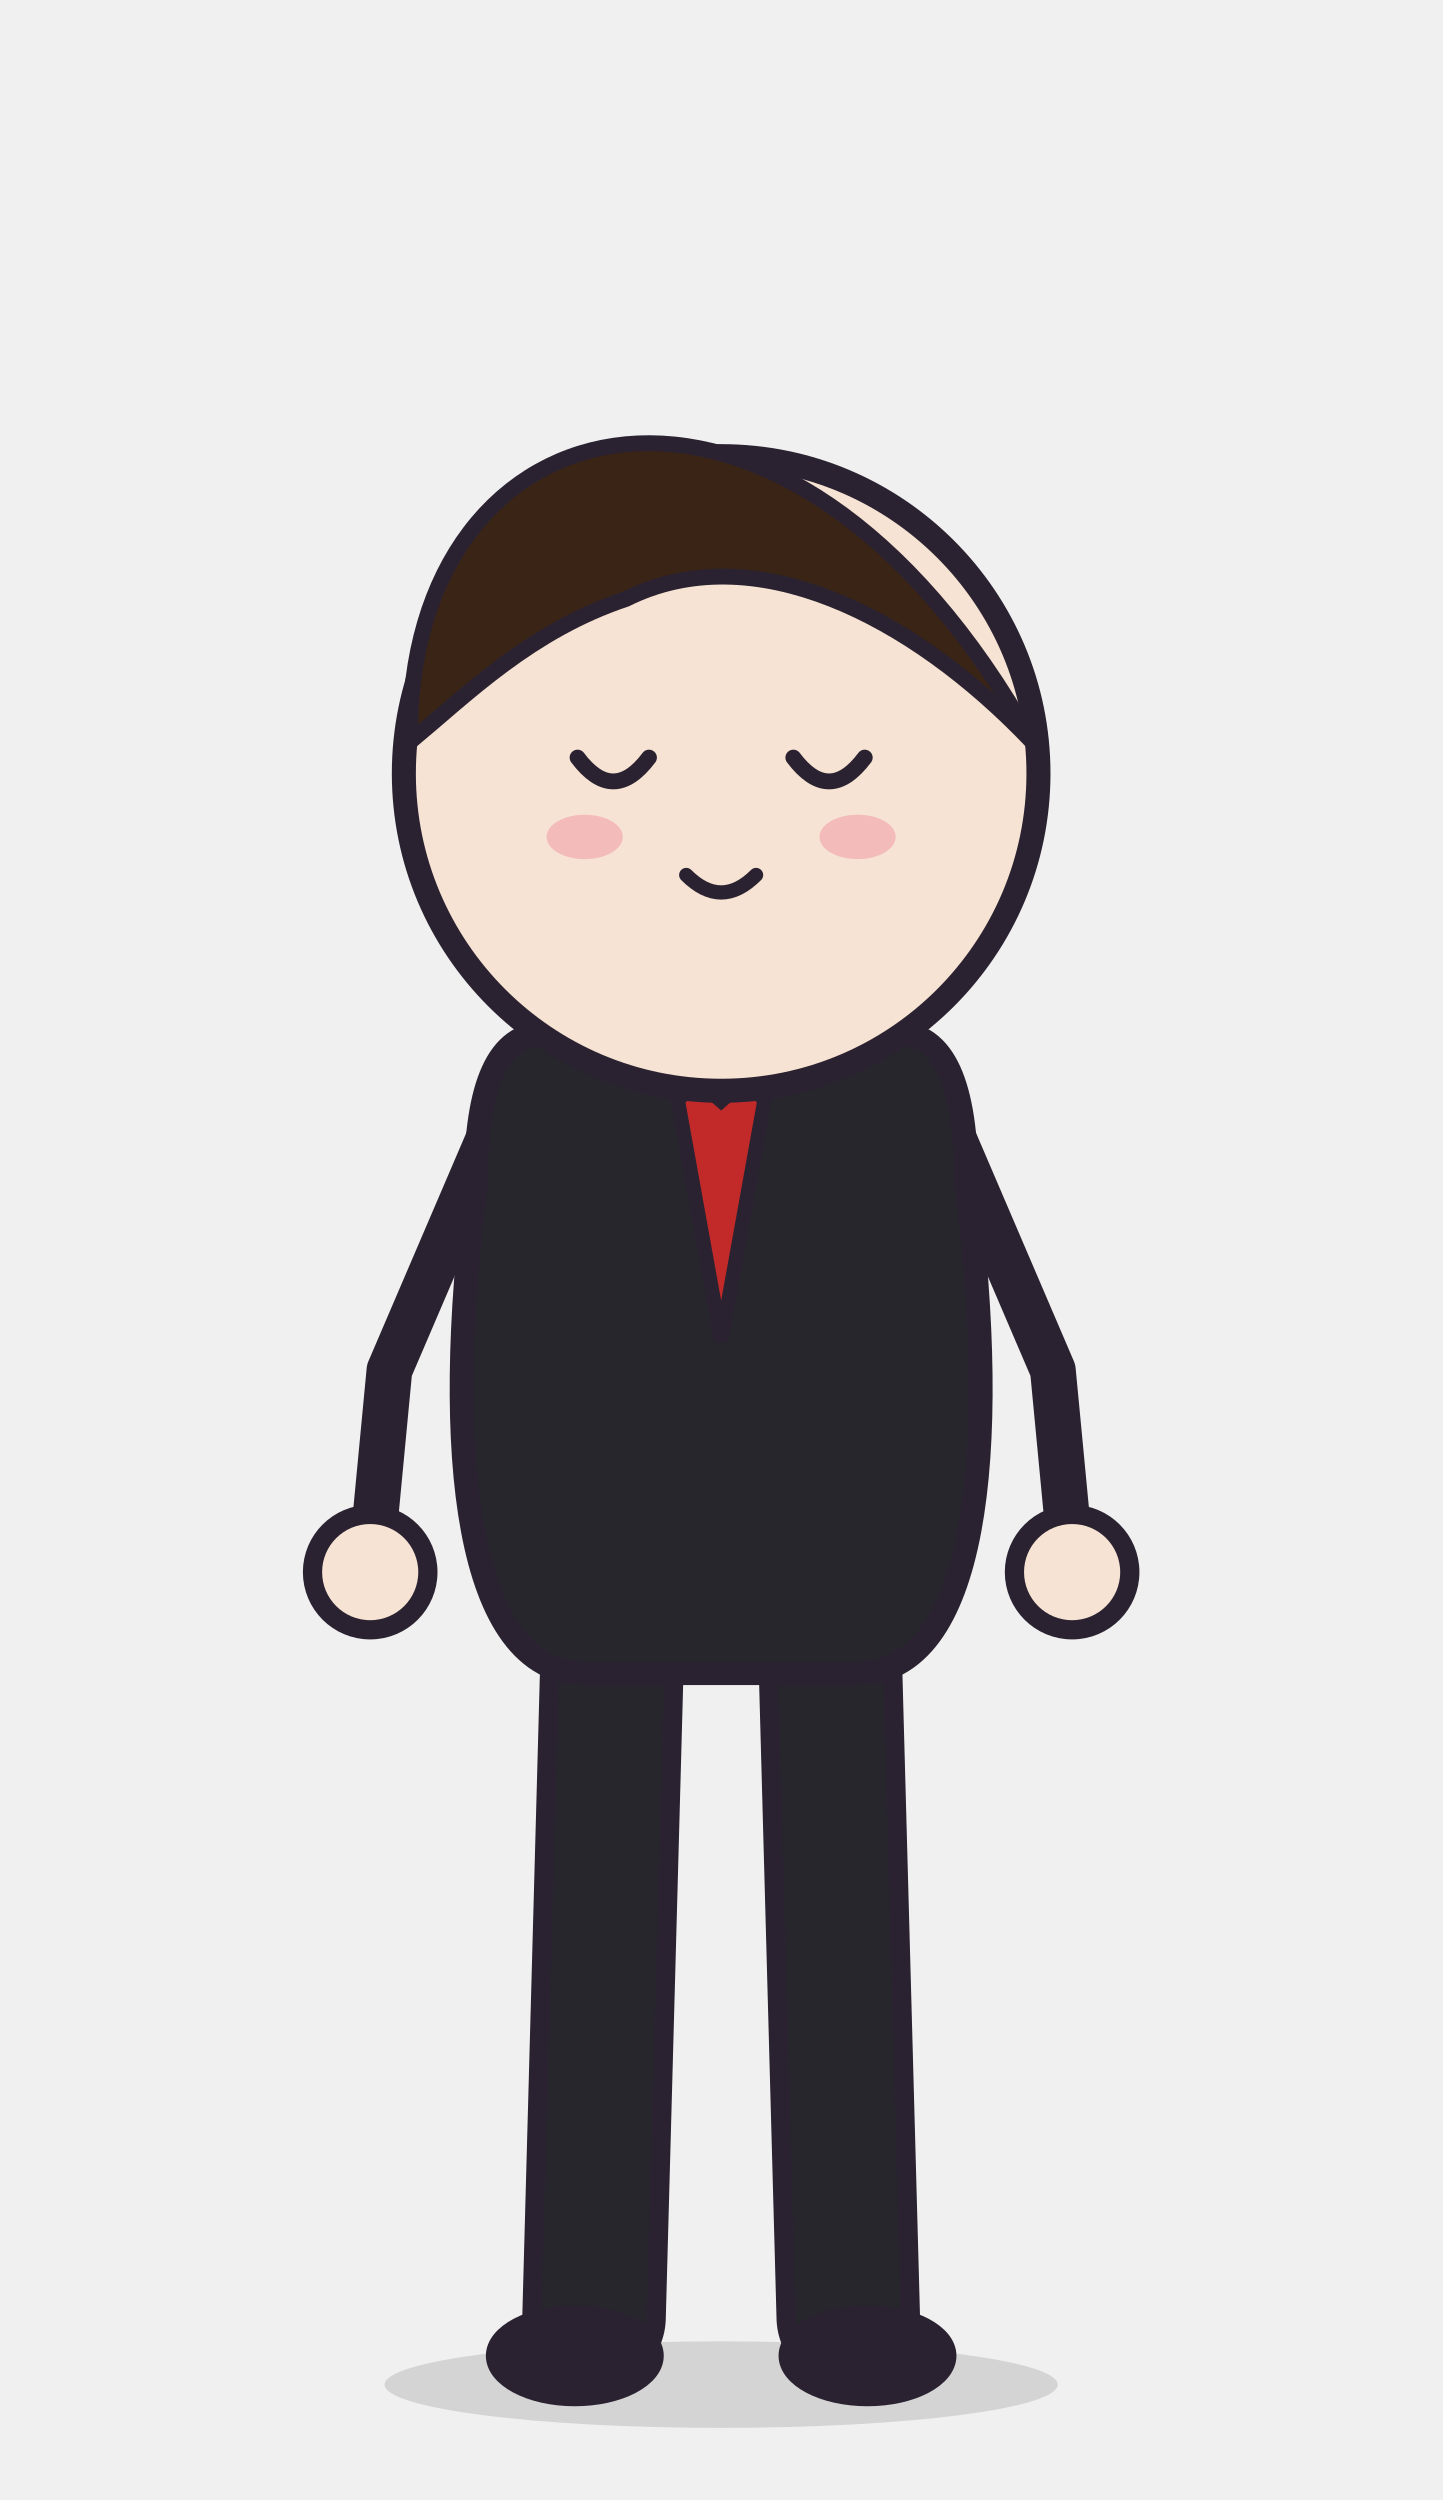
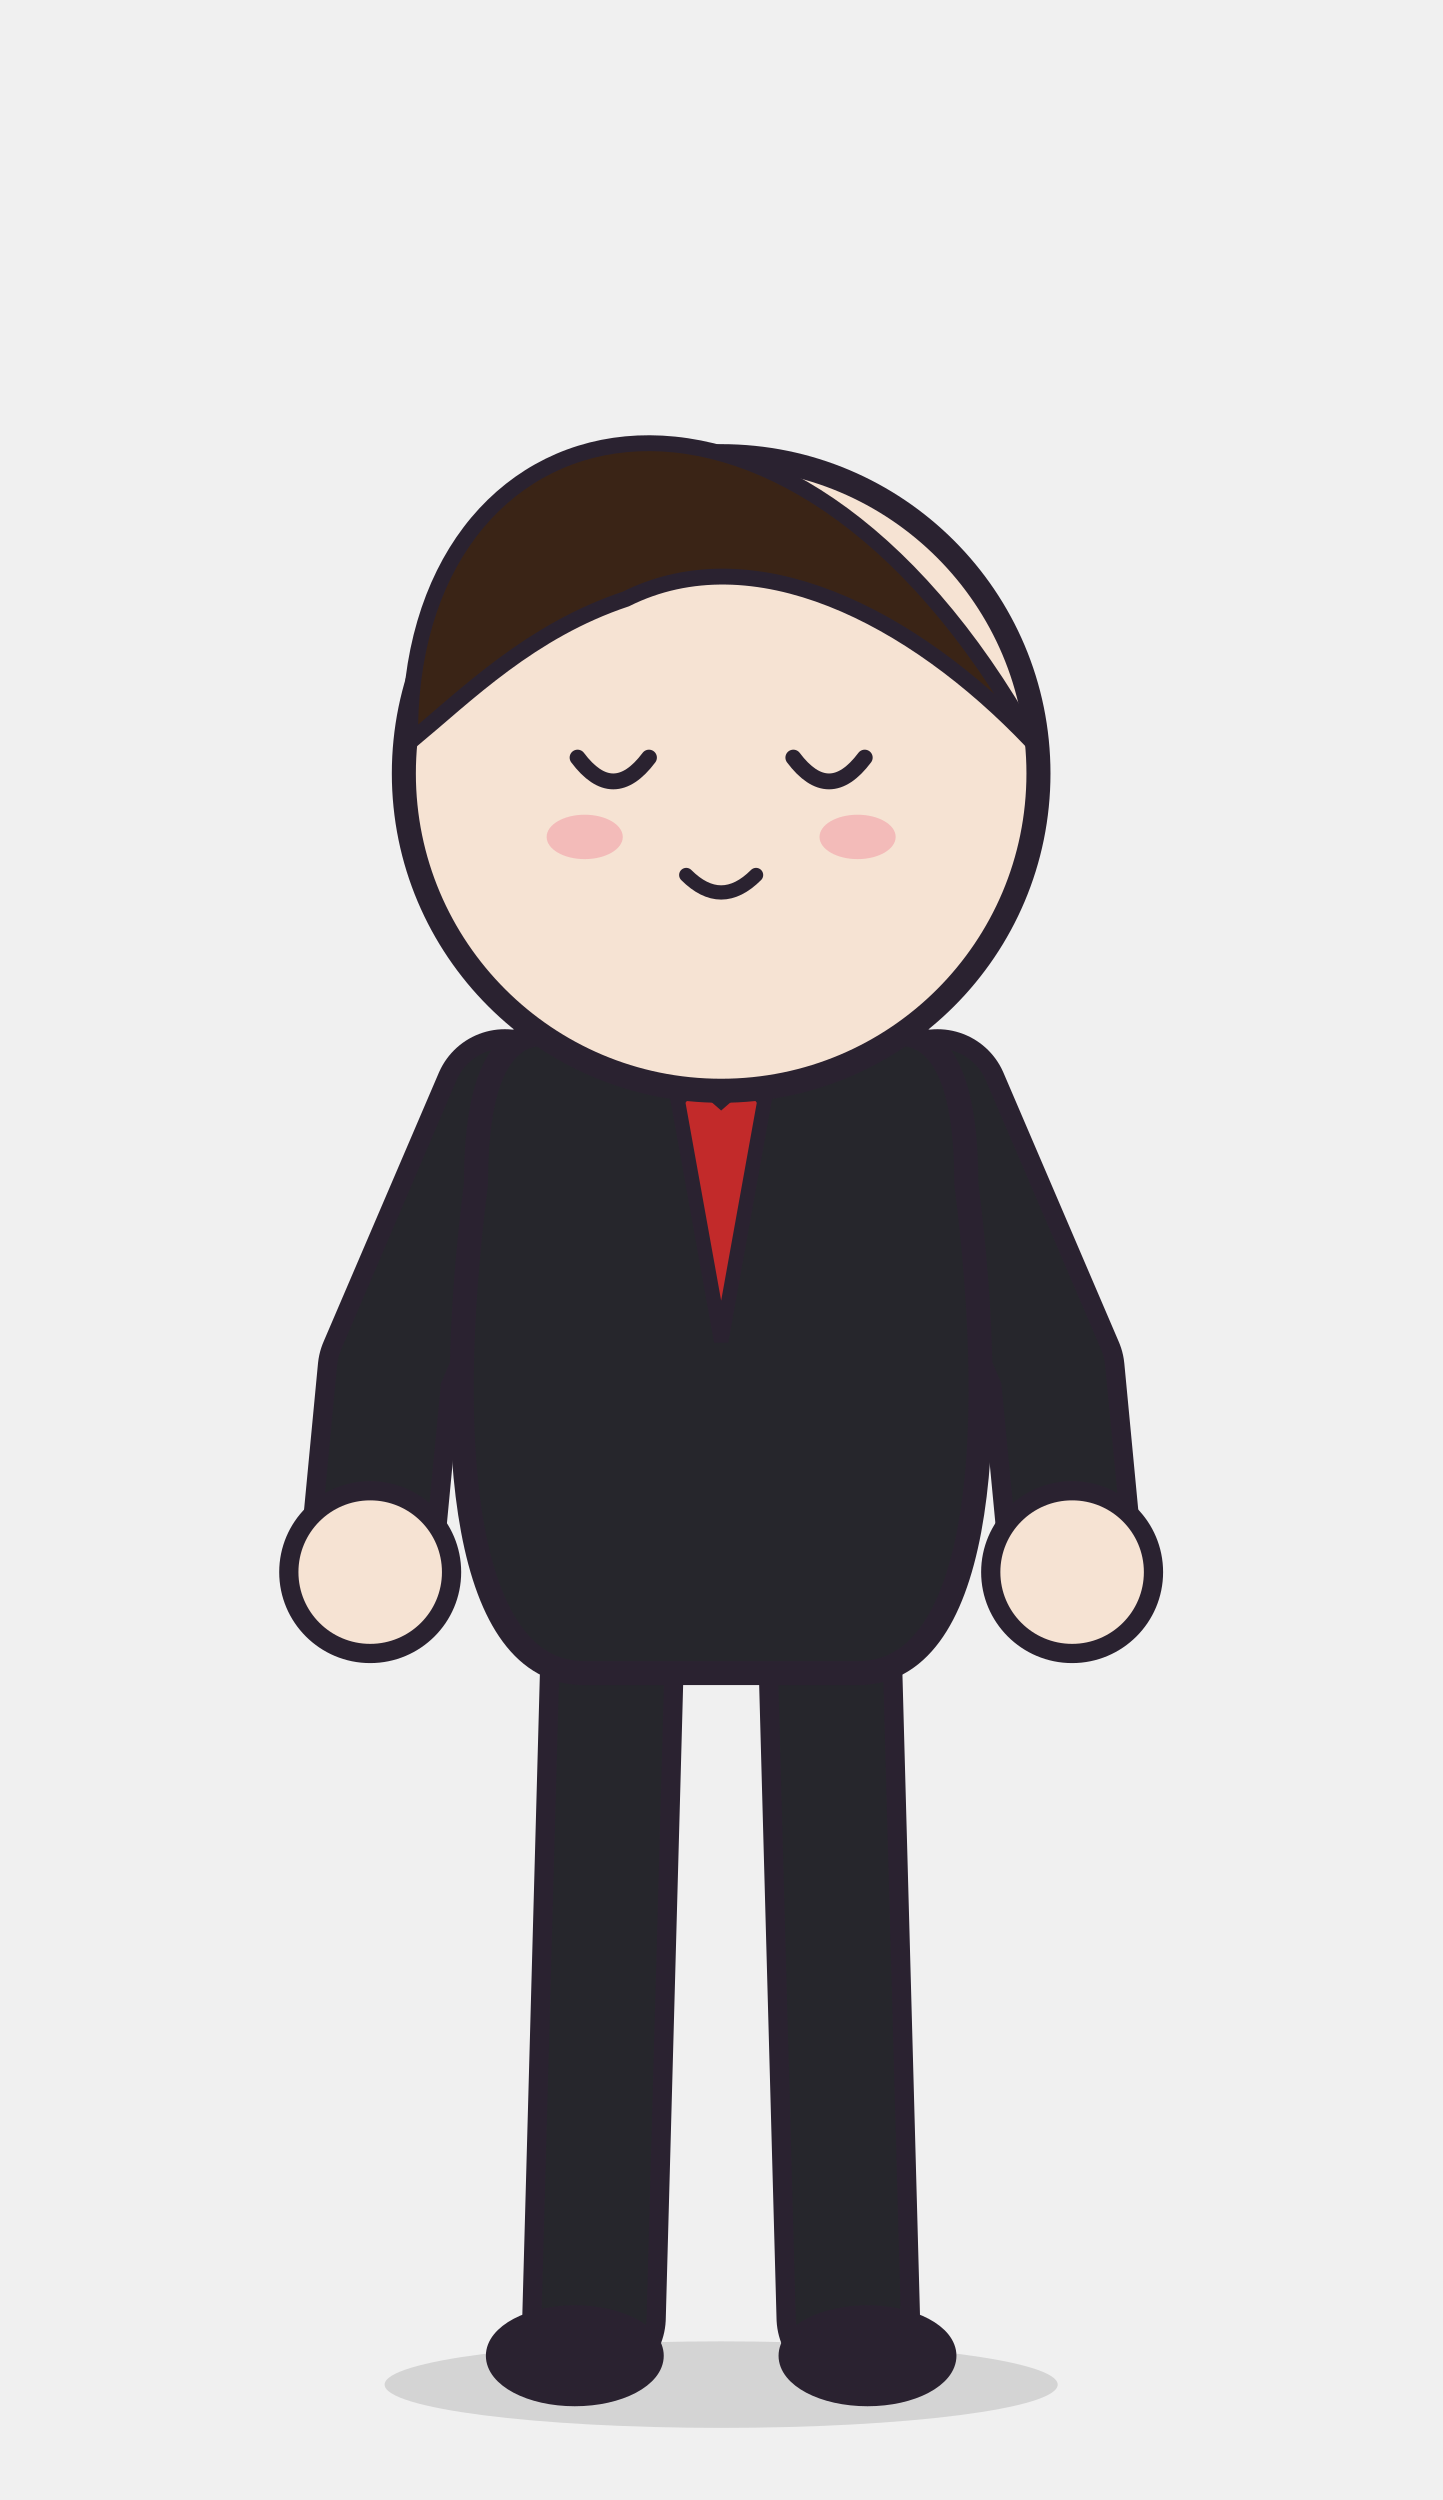
<svg xmlns="http://www.w3.org/2000/svg" viewBox="0 0 300 520" width="300" height="520">
  <ellipse cx="150" cy="496" rx="70" ry="9" fill="#000" opacity="0.12" />
-   <path d="M127.56 336 L123.56 482 M172.44 336 L176.44 482" stroke="#2a2230" stroke-width="29.85" stroke-linecap="round" />
-   <path d="M127.56 336 L123.56 482 M172.44 336 L176.44 482" stroke="#26262c" stroke-width="21.85" stroke-linecap="round" />
+   <path d="M127.56 336 L123.56 482 M172.44 336 L176.44 482" stroke="#2a2230" stroke-width="29.85" stroke-linecap="round" stroke-linejoin="round" fill="none" />
+   <path d="M127.56 336 L123.56 482 M172.44 336 L176.44 482" stroke="#26262c" stroke-width="21.85" stroke-linecap="round" stroke-linejoin="round" fill="none" />
  <ellipse cx="119.56" cy="490" rx="17" ry="9" fill="#2a2230" stroke="#2a2230" stroke-width="3" />
  <ellipse cx="180.44" cy="490" rx="17" ry="9" fill="#2a2230" stroke="#2a2230" stroke-width="3" />
-   <path d="M105 229 L81 285 L77 327" stroke="#2a2230" stroke-width="9.5" stroke-linecap="round" stroke-linejoin="round" fill="none" />
-   <path d="M195 229 L219 285 L223 327" stroke="#2a2230" stroke-width="9.5" stroke-linecap="round" stroke-linejoin="round" fill="none" />
-   <circle cx="77" cy="327" r="12" fill="#f6e3d3" stroke="#2a2230" stroke-width="4" />
-   <circle cx="223" cy="327" r="12" fill="#f6e3d3" stroke="#2a2230" stroke-width="4" />
+   <path d="M105 229 L81 285 L77 327" stroke="#2a2230" stroke-width="29.85" stroke-linecap="round" stroke-linejoin="round" fill="none" />
+   <path d="M105 229 L81 285 L77 327" stroke="#26262c" stroke-width="21.85" stroke-linecap="round" stroke-linejoin="round" fill="none" />
+   <path d="M195 229 L219 285 L223 327" stroke="#2a2230" stroke-width="29.85" stroke-linecap="round" stroke-linejoin="round" fill="none" />
+   <path d="M195 229 L219 285 L223 327" stroke="#26262c" stroke-width="21.85" stroke-linecap="round" stroke-linejoin="round" fill="none" />
+   <circle cx="77" cy="327" r="16.925" fill="#f6e3d3" stroke="#2a2230" stroke-width="4" />
+   <circle cx="223" cy="327" r="16.925" fill="#f6e3d3" stroke="#2a2230" stroke-width="4" />
  <path d="M113.28 215 Q99 215 99 246.25 C91.86 302.5 96.96 348 121.44 348 H178.56 C203.04 348 208.14 302.5 201 246.25 Q201 215 186.72 215 z" fill="#26262c" stroke="#2a2230" stroke-width="5" />
  <path d="M150 217 l-9 12 l9 50 l9 -50 z" fill="#c22a2a" stroke="#2a2230" stroke-width="3" />
  <path d="M134 215 l16 14 l16 -14" fill="#fff" stroke="#2a2230" stroke-width="3" />
  <circle cx="150" cy="160.88" r="66" fill="#f6e3d3" stroke="#2a2230" stroke-width="5" />
  <path d="M85.32 154.28 C84 81.68, 163.2 61.88, 214.68 154.28 C189.6 127.88, 156.6 111.38, 130.2 124.58 C110.4 131.18, 97.2 144.38, 85.32 154.28 z" fill="#3a2416" stroke="#2a2230" stroke-width="3.3" />
  <path d="M120.135 157.58 q7.425 9.9 14.85 0 M165.015 157.58 q7.425 9.9 14.85 0" stroke="#2a2230" stroke-width="3.3" fill="none" stroke-linecap="round" />
  <path d="M142.74 182 q7.26 7.26 14.52 0" stroke="#2a2230" stroke-width="2.97" fill="none" stroke-linecap="round" />
  <ellipse cx="121.62" cy="174.08" rx="7.92" ry="4.62" fill="#f2a0a8" opacity="0.6" />
  <ellipse cx="178.38" cy="174.08" rx="7.92" ry="4.62" fill="#f2a0a8" opacity="0.6" />
</svg>
